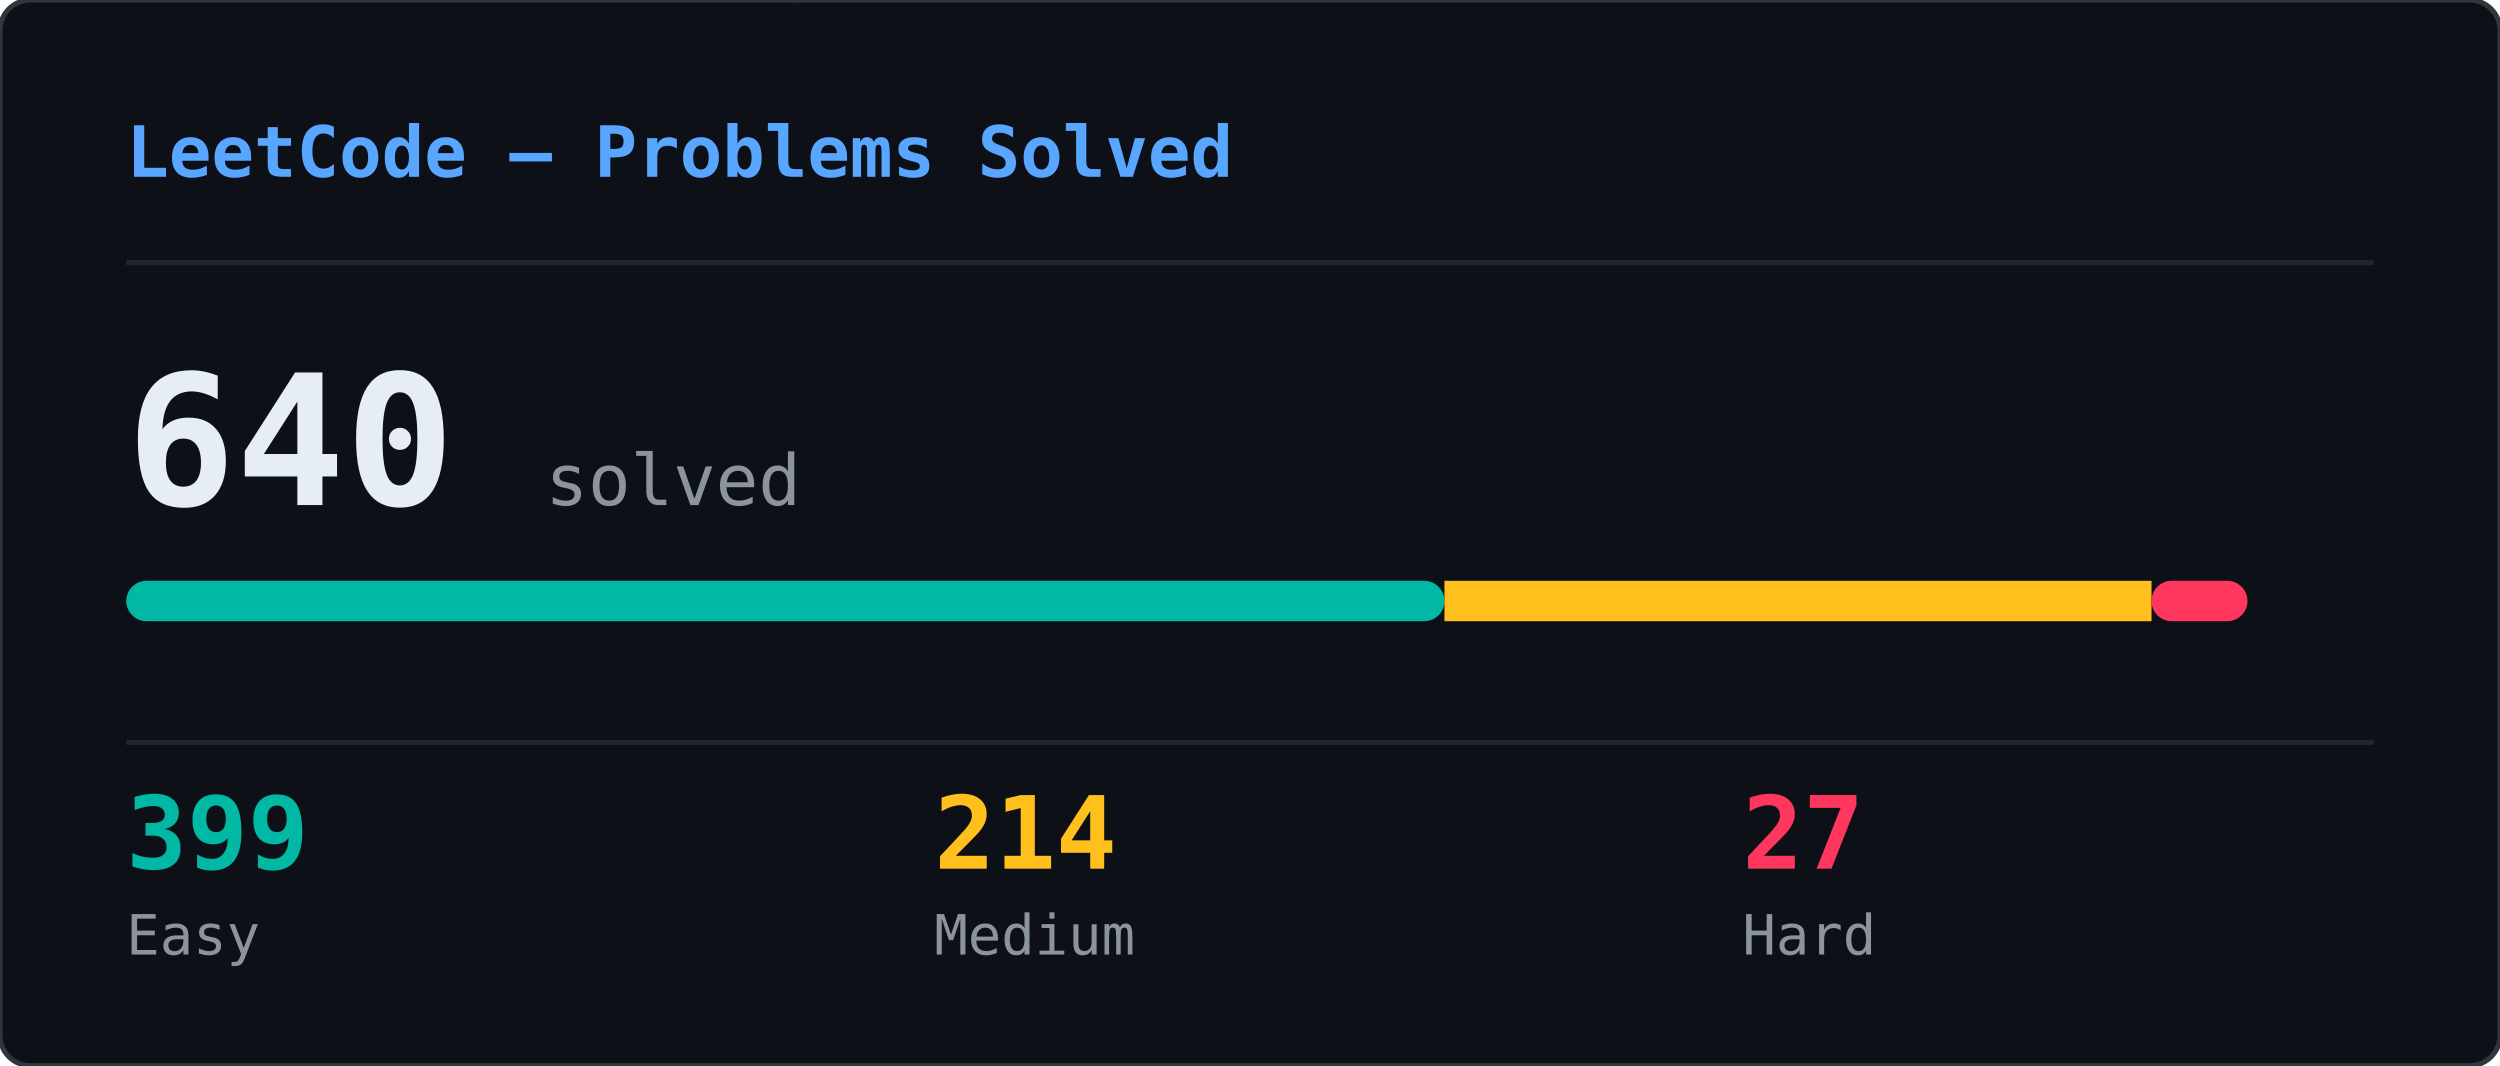
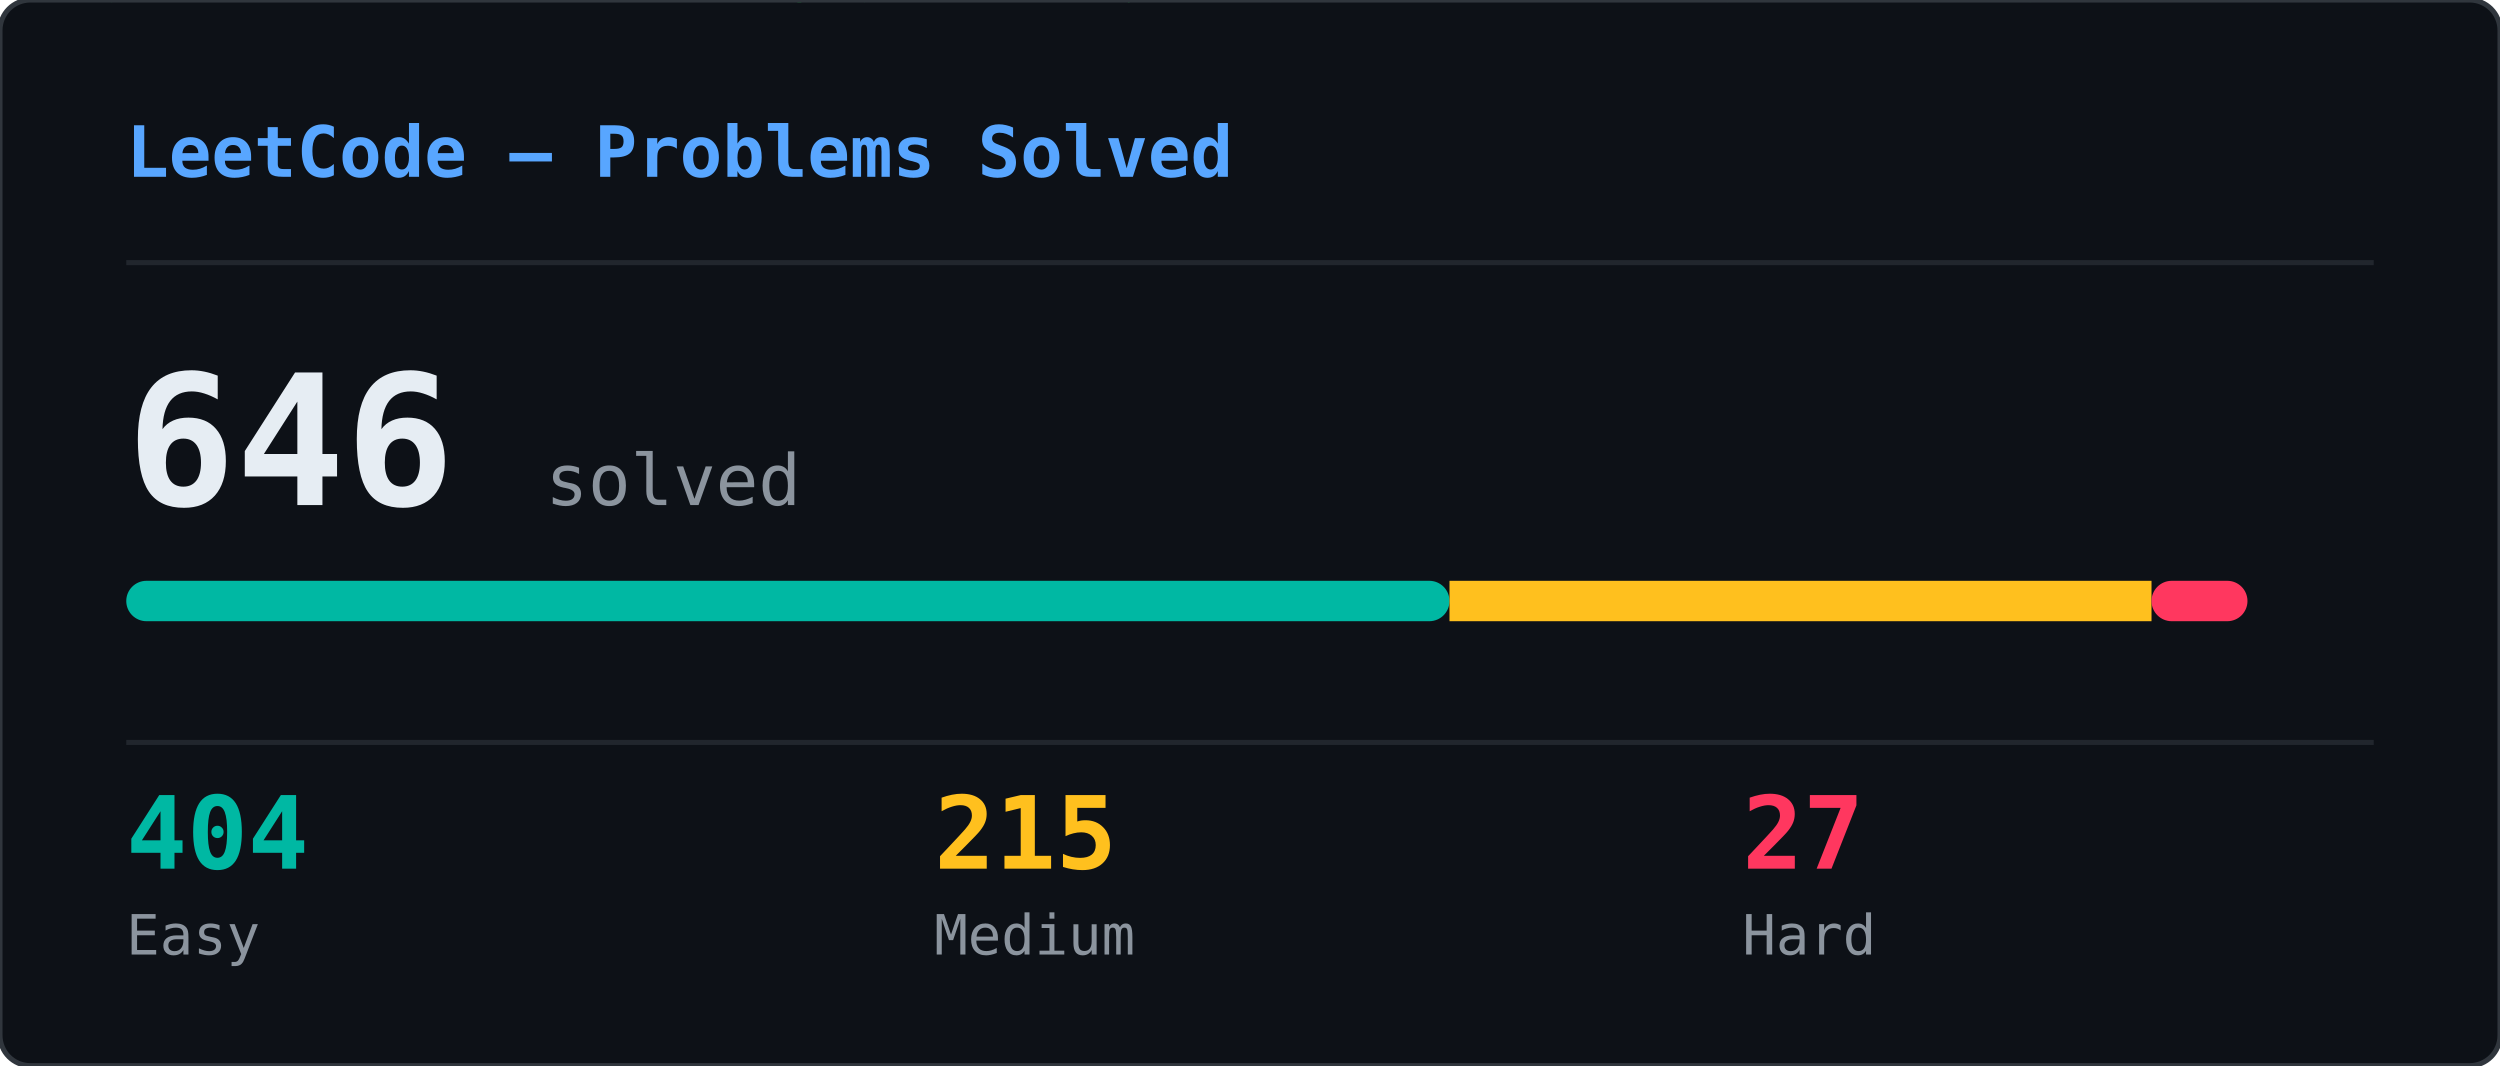
<svg xmlns="http://www.w3.org/2000/svg" width="495" height="211" viewBox="0 0 495 211">
  <defs>
    <clipPath id="lcs-clip">
      <rect width="495" height="211" rx="6" />
    </clipPath>
  </defs>
  <rect width="495" height="211" rx="6" fill="#0d1117" />
  <g clip-path="url(#lcs-clip)">
    <g opacity="0.22">
      <style>@keyframes lcs0{from{transform:translateY(-46px)}to{transform:translateY(225px)}}@keyframes lcs1{from{transform:translateY(-46px)}to{transform:translateY(225px)}}@keyframes lcs2{from{transform:translateY(-46px)}to{transform:translateY(225px)}}@keyframes lcs3{from{transform:translateY(-46px)}to{transform:translateY(225px)}}@keyframes lcs4{from{transform:translateY(-46px)}to{transform:translateY(225px)}}@keyframes lcs5{from{transform:translateY(-46px)}to{transform:translateY(225px)}}@keyframes lcs6{from{transform:translateY(-46px)}to{transform:translateY(225px)}}@keyframes lcs7{from{transform:translateY(-46px)}to{transform:translateY(225px)}}@keyframes lcs8{from{transform:translateY(-46px)}to{transform:translateY(225px)}}@keyframes lcs9{from{transform:translateY(-46px)}to{transform:translateY(225px)}}@keyframes lcs10{from{transform:translateY(-46px)}to{transform:translateY(225px)}}@keyframes lcs11{from{transform:translateY(-46px)}to{transform:translateY(225px)}}@keyframes lcs12{from{transform:translateY(-46px)}to{transform:translateY(225px)}}@keyframes lcs13{from{transform:translateY(-46px)}to{transform:translateY(225px)}}@keyframes lcs14{from{transform:translateY(-46px)}to{transform:translateY(225px)}}@keyframes lcs15{from{transform:translateY(-46px)}to{transform:translateY(225px)}}@keyframes lcs16{from{transform:translateY(-46px)}to{transform:translateY(225px)}}@keyframes lcs17{from{transform:translateY(-46px)}to{transform:translateY(225px)}}@keyframes lcs18{from{transform:translateY(-46px)}to{transform:translateY(225px)}}@keyframes lcs19{from{transform:translateY(-46px)}to{transform:translateY(225px)}}@keyframes lcs20{from{transform:translateY(-46px)}to{transform:translateY(225px)}}@keyframes lcs21{from{transform:translateY(-46px)}to{transform:translateY(225px)}}@keyframes lcs22{from{transform:translateY(-46px)}to{transform:translateY(225px)}}@keyframes lcs23{from{transform:translateY(-46px)}to{transform:translateY(225px)}}@keyframes lcs24{from{transform:translateY(-46px)}to{transform:translateY(225px)}}@keyframes lcs25{from{transform:translateY(-46px)}to{transform:translateY(225px)}}@keyframes lcs26{from{transform:translateY(-46px)}to{transform:translateY(225px)}}@keyframes lcs27{from{transform:translateY(-46px)}to{transform:translateY(225px)}}@keyframes lcs28{from{transform:translateY(-46px)}to{transform:translateY(225px)}}@keyframes lcs29{from{transform:translateY(-46px)}to{transform:translateY(225px)}}@keyframes lcs30{from{transform:translateY(-46px)}to{transform:translateY(225px)}}@keyframes lcs31{from{transform:translateY(-46px)}to{transform:translateY(225px)}}@keyframes lcs32{from{transform:translateY(-46px)}to{transform:translateY(225px)}}@keyframes lcs33{from{transform:translateY(-46px)}to{transform:translateY(225px)}}@keyframes lcs34{from{transform:translateY(-46px)}to{transform:translateY(225px)}}@keyframes lcs35{from{transform:translateY(-46px)}to{transform:translateY(225px)}}@keyframes lcs36{from{transform:translateY(-46px)}to{transform:translateY(225px)}}@keyframes lcs37{from{transform:translateY(-46px)}to{transform:translateY(225px)}}</style>
      <g style="animation:lcs0 2.69s linear infinite;animation-delay:-0.69s">
        <text x="193" y="0" font-family="monospace" font-size="12" fill="#00ff41">ﾚ</text>
        <text x="193" y="-14" font-family="monospace" font-size="12" fill="#00ff41" opacity="0.75">ﾀ</text>
        <text x="193" y="-28" font-family="monospace" font-size="12" fill="#00ff41" opacity="0.50">5</text>
        <text x="193" y="-42" font-family="monospace" font-size="12" fill="#00ff41" opacity="0.25">ｪ</text>
      </g>
      <g style="animation:lcs1 2.33s linear infinite;animation-delay:-1.70s">
        <text x="30" y="0" font-family="monospace" font-size="12" fill="#00ff41">ﾝ</text>
        <text x="30" y="-14" font-family="monospace" font-size="12" fill="#00ff41" opacity="0.75">3</text>
        <text x="30" y="-28" font-family="monospace" font-size="12" fill="#00ff41" opacity="0.50">ｼ</text>
        <text x="30" y="-42" font-family="monospace" font-size="12" fill="#00ff41" opacity="0.25">ﾂ</text>
      </g>
      <g style="animation:lcs2 2.46s linear infinite;animation-delay:-2.10s">
        <text x="169" y="0" font-family="monospace" font-size="12" fill="#00ff41">ﾗ</text>
        <text x="169" y="-14" font-family="monospace" font-size="12" fill="#00ff41" opacity="0.75">3</text>
        <text x="169" y="-28" font-family="monospace" font-size="12" fill="#00ff41" opacity="0.50">ﾉ</text>
        <text x="169" y="-42" font-family="monospace" font-size="12" fill="#00ff41" opacity="0.25">ｯ</text>
      </g>
      <g style="animation:lcs3 1.91s linear infinite;animation-delay:-1.44s">
        <text x="262" y="0" font-family="monospace" font-size="12" fill="#00ff41">ｴ</text>
        <text x="262" y="-14" font-family="monospace" font-size="12" fill="#00ff41" opacity="0.75">4</text>
        <text x="262" y="-28" font-family="monospace" font-size="12" fill="#00ff41" opacity="0.50">ｴ</text>
        <text x="262" y="-42" font-family="monospace" font-size="12" fill="#00ff41" opacity="0.25">ﾎ</text>
      </g>
      <g style="animation:lcs4 1.99s linear infinite;animation-delay:-1.00s">
        <text x="187" y="0" font-family="monospace" font-size="12" fill="#00ff41">ｭ</text>
        <text x="187" y="-14" font-family="monospace" font-size="12" fill="#00ff41" opacity="0.75">ｪ</text>
        <text x="187" y="-28" font-family="monospace" font-size="12" fill="#00ff41" opacity="0.50">ﾏ</text>
        <text x="187" y="-42" font-family="monospace" font-size="12" fill="#00ff41" opacity="0.25">ﾓ</text>
      </g>
      <g style="animation:lcs5 1.88s linear infinite;animation-delay:-0.23s">
        <text x="239" y="0" font-family="monospace" font-size="12" fill="#00ff41">ﾜ</text>
        <text x="239" y="-14" font-family="monospace" font-size="12" fill="#00ff41" opacity="0.75">ｳ</text>
        <text x="239" y="-28" font-family="monospace" font-size="12" fill="#00ff41" opacity="0.50">ｫ</text>
        <text x="239" y="-42" font-family="monospace" font-size="12" fill="#00ff41" opacity="0.25">ｻ</text>
      </g>
      <g style="animation:lcs6 2.32s linear infinite;animation-delay:-1.25s">
        <text x="121" y="0" font-family="monospace" font-size="12" fill="#00ff41">ﾙ</text>
        <text x="121" y="-14" font-family="monospace" font-size="12" fill="#00ff41" opacity="0.75">ｨ</text>
        <text x="121" y="-28" font-family="monospace" font-size="12" fill="#00ff41" opacity="0.50">ｪ</text>
        <text x="121" y="-42" font-family="monospace" font-size="12" fill="#00ff41" opacity="0.25">7</text>
      </g>
      <g style="animation:lcs7 2.60s linear infinite;animation-delay:-1.81s">
        <text x="247" y="0" font-family="monospace" font-size="12" fill="#00ff41">1</text>
        <text x="247" y="-14" font-family="monospace" font-size="12" fill="#00ff41" opacity="0.75">ｳ</text>
        <text x="247" y="-28" font-family="monospace" font-size="12" fill="#00ff41" opacity="0.50">ﾙ</text>
        <text x="247" y="-42" font-family="monospace" font-size="12" fill="#00ff41" opacity="0.25">ｹ</text>
      </g>
      <g style="animation:lcs8 2.73s linear infinite;animation-delay:-1.38s">
        <text x="291" y="0" font-family="monospace" font-size="12" fill="#00ff41">ﾛ</text>
        <text x="291" y="-14" font-family="monospace" font-size="12" fill="#00ff41" opacity="0.75">ｴ</text>
        <text x="291" y="-28" font-family="monospace" font-size="12" fill="#00ff41" opacity="0.50">ﾔ</text>
        <text x="291" y="-42" font-family="monospace" font-size="12" fill="#00ff41" opacity="0.25">ｮ</text>
      </g>
      <g style="animation:lcs9 2.46s linear infinite;animation-delay:-1.23s">
        <text x="413" y="0" font-family="monospace" font-size="12" fill="#00ff41">ｾ</text>
        <text x="413" y="-14" font-family="monospace" font-size="12" fill="#00ff41" opacity="0.75">ﾋ</text>
        <text x="413" y="-28" font-family="monospace" font-size="12" fill="#00ff41" opacity="0.50">ﾉ</text>
        <text x="413" y="-42" font-family="monospace" font-size="12" fill="#00ff41" opacity="0.25">ﾒ</text>
      </g>
      <g style="animation:lcs10 2.84s linear infinite;animation-delay:-2.57s">
        <text x="400" y="0" font-family="monospace" font-size="12" fill="#00ff41">ﾅ</text>
        <text x="400" y="-14" font-family="monospace" font-size="12" fill="#00ff41" opacity="0.75">ｴ</text>
        <text x="400" y="-28" font-family="monospace" font-size="12" fill="#00ff41" opacity="0.50">ﾅ</text>
        <text x="400" y="-42" font-family="monospace" font-size="12" fill="#00ff41" opacity="0.25">ﾃ</text>
      </g>
      <g style="animation:lcs11 1.94s linear infinite;animation-delay:-0.57s">
        <text x="333" y="0" font-family="monospace" font-size="12" fill="#00ff41">ﾓ</text>
        <text x="333" y="-14" font-family="monospace" font-size="12" fill="#00ff41" opacity="0.75">ﾚ</text>
        <text x="333" y="-28" font-family="monospace" font-size="12" fill="#00ff41" opacity="0.50">ﾐ</text>
        <text x="333" y="-42" font-family="monospace" font-size="12" fill="#00ff41" opacity="0.25">ﾚ</text>
      </g>
      <g style="animation:lcs12 2.65s linear infinite;animation-delay:-2.46s">
        <text x="400" y="0" font-family="monospace" font-size="12" fill="#00ff41">ｹ</text>
        <text x="400" y="-14" font-family="monospace" font-size="12" fill="#00ff41" opacity="0.75">ﾏ</text>
        <text x="400" y="-28" font-family="monospace" font-size="12" fill="#00ff41" opacity="0.50">ﾑ</text>
        <text x="400" y="-42" font-family="monospace" font-size="12" fill="#00ff41" opacity="0.25">ﾕ</text>
      </g>
      <g style="animation:lcs13 2.89s linear infinite;animation-delay:-0.44s">
        <text x="154" y="0" font-family="monospace" font-size="12" fill="#00ff41">ｮ</text>
        <text x="154" y="-14" font-family="monospace" font-size="12" fill="#00ff41" opacity="0.75">ﾛ</text>
        <text x="154" y="-28" font-family="monospace" font-size="12" fill="#00ff41" opacity="0.50">ｦ</text>
        <text x="154" y="-42" font-family="monospace" font-size="12" fill="#00ff41" opacity="0.25">ｼ</text>
      </g>
      <g style="animation:lcs14 2.00s linear infinite;animation-delay:-0.03s">
        <text x="69" y="0" font-family="monospace" font-size="12" fill="#00ff41">ﾙ</text>
        <text x="69" y="-14" font-family="monospace" font-size="12" fill="#00ff41" opacity="0.75">ﾈ</text>
        <text x="69" y="-28" font-family="monospace" font-size="12" fill="#00ff41" opacity="0.50">9</text>
        <text x="69" y="-42" font-family="monospace" font-size="12" fill="#00ff41" opacity="0.25">ﾃ</text>
      </g>
      <g style="animation:lcs15 1.52s linear infinite;animation-delay:-0.32s">
        <text x="87" y="0" font-family="monospace" font-size="12" fill="#00ff41">ｻ</text>
        <text x="87" y="-14" font-family="monospace" font-size="12" fill="#00ff41" opacity="0.75">9</text>
        <text x="87" y="-28" font-family="monospace" font-size="12" fill="#00ff41" opacity="0.50">ﾇ</text>
        <text x="87" y="-42" font-family="monospace" font-size="12" fill="#00ff41" opacity="0.25">7</text>
      </g>
      <g style="animation:lcs16 3.01s linear infinite;animation-delay:-0.91s">
        <text x="445" y="0" font-family="monospace" font-size="12" fill="#00ff41">ｸ</text>
        <text x="445" y="-14" font-family="monospace" font-size="12" fill="#00ff41" opacity="0.75">ﾌ</text>
        <text x="445" y="-28" font-family="monospace" font-size="12" fill="#00ff41" opacity="0.50">ﾒ</text>
        <text x="445" y="-42" font-family="monospace" font-size="12" fill="#00ff41" opacity="0.25">0</text>
      </g>
      <g style="animation:lcs17 1.56s linear infinite;animation-delay:-0.57s">
        <text x="340" y="0" font-family="monospace" font-size="12" fill="#00ff41">ｹ</text>
        <text x="340" y="-14" font-family="monospace" font-size="12" fill="#00ff41" opacity="0.75">ｿ</text>
        <text x="340" y="-28" font-family="monospace" font-size="12" fill="#00ff41" opacity="0.50">1</text>
        <text x="340" y="-42" font-family="monospace" font-size="12" fill="#00ff41" opacity="0.25">ﾄ</text>
      </g>
      <g style="animation:lcs18 1.57s linear infinite;animation-delay:-0.71s">
        <text x="248" y="0" font-family="monospace" font-size="12" fill="#00ff41">ﾝ</text>
        <text x="248" y="-14" font-family="monospace" font-size="12" fill="#00ff41" opacity="0.75">ｫ</text>
        <text x="248" y="-28" font-family="monospace" font-size="12" fill="#00ff41" opacity="0.50">ﾍ</text>
        <text x="248" y="-42" font-family="monospace" font-size="12" fill="#00ff41" opacity="0.25">ﾉ</text>
      </g>
      <g style="animation:lcs19 2.98s linear infinite;animation-delay:-2.87s">
        <text x="375" y="0" font-family="monospace" font-size="12" fill="#00ff41">3</text>
        <text x="375" y="-14" font-family="monospace" font-size="12" fill="#00ff41" opacity="0.75">ｪ</text>
        <text x="375" y="-28" font-family="monospace" font-size="12" fill="#00ff41" opacity="0.50">8</text>
        <text x="375" y="-42" font-family="monospace" font-size="12" fill="#00ff41" opacity="0.25">ﾙ</text>
      </g>
      <g style="animation:lcs20 1.62s linear infinite;animation-delay:-0.17s">
        <text x="48" y="0" font-family="monospace" font-size="12" fill="#00ff41">0</text>
        <text x="48" y="-14" font-family="monospace" font-size="12" fill="#00ff41" opacity="0.75">ｩ</text>
        <text x="48" y="-28" font-family="monospace" font-size="12" fill="#00ff41" opacity="0.50">ｻ</text>
        <text x="48" y="-42" font-family="monospace" font-size="12" fill="#00ff41" opacity="0.25">ｸ</text>
      </g>
      <g style="animation:lcs21 2.87s linear infinite;animation-delay:-1.24s">
        <text x="235" y="0" font-family="monospace" font-size="12" fill="#00ff41">6</text>
        <text x="235" y="-14" font-family="monospace" font-size="12" fill="#00ff41" opacity="0.75">5</text>
        <text x="235" y="-28" font-family="monospace" font-size="12" fill="#00ff41" opacity="0.50">ﾑ</text>
        <text x="235" y="-42" font-family="monospace" font-size="12" fill="#00ff41" opacity="0.25">ｺ</text>
      </g>
      <g style="animation:lcs22 1.86s linear infinite;animation-delay:-0.39s">
        <text x="337" y="0" font-family="monospace" font-size="12" fill="#00ff41">ﾎ</text>
        <text x="337" y="-14" font-family="monospace" font-size="12" fill="#00ff41" opacity="0.75">ﾙ</text>
        <text x="337" y="-28" font-family="monospace" font-size="12" fill="#00ff41" opacity="0.50">ｲ</text>
        <text x="337" y="-42" font-family="monospace" font-size="12" fill="#00ff41" opacity="0.25">ｭ</text>
      </g>
      <g style="animation:lcs23 1.84s linear infinite;animation-delay:-1.79s">
        <text x="212" y="0" font-family="monospace" font-size="12" fill="#00ff41">9</text>
        <text x="212" y="-14" font-family="monospace" font-size="12" fill="#00ff41" opacity="0.75">7</text>
        <text x="212" y="-28" font-family="monospace" font-size="12" fill="#00ff41" opacity="0.50">ｪ</text>
        <text x="212" y="-42" font-family="monospace" font-size="12" fill="#00ff41" opacity="0.25">ﾜ</text>
      </g>
      <g style="animation:lcs24 2.52s linear infinite;animation-delay:-0.48s">
        <text x="336" y="0" font-family="monospace" font-size="12" fill="#00ff41">ﾌ</text>
        <text x="336" y="-14" font-family="monospace" font-size="12" fill="#00ff41" opacity="0.75">ｲ</text>
        <text x="336" y="-28" font-family="monospace" font-size="12" fill="#00ff41" opacity="0.50">ﾇ</text>
        <text x="336" y="-42" font-family="monospace" font-size="12" fill="#00ff41" opacity="0.25">ﾂ</text>
      </g>
      <g style="animation:lcs25 1.69s linear infinite;animation-delay:-1.57s">
        <text x="390" y="0" font-family="monospace" font-size="12" fill="#00ff41">7</text>
        <text x="390" y="-14" font-family="monospace" font-size="12" fill="#00ff41" opacity="0.75">ﾅ</text>
        <text x="390" y="-28" font-family="monospace" font-size="12" fill="#00ff41" opacity="0.50">ﾗ</text>
        <text x="390" y="-42" font-family="monospace" font-size="12" fill="#00ff41" opacity="0.25">ﾆ</text>
      </g>
      <g style="animation:lcs26 1.63s linear infinite;animation-delay:-0.62s">
        <text x="19" y="0" font-family="monospace" font-size="12" fill="#00ff41">ｷ</text>
        <text x="19" y="-14" font-family="monospace" font-size="12" fill="#00ff41" opacity="0.75">ﾔ</text>
        <text x="19" y="-28" font-family="monospace" font-size="12" fill="#00ff41" opacity="0.50">ﾜ</text>
        <text x="19" y="-42" font-family="monospace" font-size="12" fill="#00ff41" opacity="0.25">ﾚ</text>
      </g>
      <g style="animation:lcs27 1.57s linear infinite;animation-delay:-1.34s">
        <text x="121" y="0" font-family="monospace" font-size="12" fill="#00ff41">8</text>
        <text x="121" y="-14" font-family="monospace" font-size="12" fill="#00ff41" opacity="0.75">ｻ</text>
        <text x="121" y="-28" font-family="monospace" font-size="12" fill="#00ff41" opacity="0.50">ﾚ</text>
        <text x="121" y="-42" font-family="monospace" font-size="12" fill="#00ff41" opacity="0.25">5</text>
      </g>
      <g style="animation:lcs28 2.24s linear infinite;animation-delay:-1.18s">
        <text x="133" y="0" font-family="monospace" font-size="12" fill="#00ff41">ﾏ</text>
        <text x="133" y="-14" font-family="monospace" font-size="12" fill="#00ff41" opacity="0.75">ｼ</text>
        <text x="133" y="-28" font-family="monospace" font-size="12" fill="#00ff41" opacity="0.50">ｩ</text>
        <text x="133" y="-42" font-family="monospace" font-size="12" fill="#00ff41" opacity="0.25">ﾋ</text>
      </g>
      <g style="animation:lcs29 2.67s linear infinite;animation-delay:-2.13s">
        <text x="475" y="0" font-family="monospace" font-size="12" fill="#00ff41">1</text>
        <text x="475" y="-14" font-family="monospace" font-size="12" fill="#00ff41" opacity="0.75">ﾖ</text>
        <text x="475" y="-28" font-family="monospace" font-size="12" fill="#00ff41" opacity="0.50">ﾁ</text>
        <text x="475" y="-42" font-family="monospace" font-size="12" fill="#00ff41" opacity="0.25">ﾆ</text>
      </g>
      <g style="animation:lcs30 2.97s linear infinite;animation-delay:-1.16s">
        <text x="17" y="0" font-family="monospace" font-size="12" fill="#00ff41">ｾ</text>
        <text x="17" y="-14" font-family="monospace" font-size="12" fill="#00ff41" opacity="0.75">ﾇ</text>
        <text x="17" y="-28" font-family="monospace" font-size="12" fill="#00ff41" opacity="0.50">ﾈ</text>
        <text x="17" y="-42" font-family="monospace" font-size="12" fill="#00ff41" opacity="0.25">ﾖ</text>
      </g>
      <g style="animation:lcs31 3.08s linear infinite;animation-delay:-0.74s">
        <text x="221" y="0" font-family="monospace" font-size="12" fill="#00ff41">ｩ</text>
        <text x="221" y="-14" font-family="monospace" font-size="12" fill="#00ff41" opacity="0.75">ﾈ</text>
        <text x="221" y="-28" font-family="monospace" font-size="12" fill="#00ff41" opacity="0.50">ｸ</text>
        <text x="221" y="-42" font-family="monospace" font-size="12" fill="#00ff41" opacity="0.25">ｻ</text>
      </g>
      <g style="animation:lcs32 2.15s linear infinite;animation-delay:-1.13s">
        <text x="266" y="0" font-family="monospace" font-size="12" fill="#00ff41">ﾎ</text>
        <text x="266" y="-14" font-family="monospace" font-size="12" fill="#00ff41" opacity="0.75">ﾄ</text>
        <text x="266" y="-28" font-family="monospace" font-size="12" fill="#00ff41" opacity="0.50">ﾁ</text>
        <text x="266" y="-42" font-family="monospace" font-size="12" fill="#00ff41" opacity="0.25">ﾆ</text>
      </g>
      <g style="animation:lcs33 3.02s linear infinite;animation-delay:-1.95s">
        <text x="21" y="0" font-family="monospace" font-size="12" fill="#00ff41">ﾙ</text>
        <text x="21" y="-14" font-family="monospace" font-size="12" fill="#00ff41" opacity="0.75">ｶ</text>
        <text x="21" y="-28" font-family="monospace" font-size="12" fill="#00ff41" opacity="0.50">ｹ</text>
        <text x="21" y="-42" font-family="monospace" font-size="12" fill="#00ff41" opacity="0.25">ｶ</text>
      </g>
      <g style="animation:lcs34 1.74s linear infinite;animation-delay:-1.48s">
        <text x="405" y="0" font-family="monospace" font-size="12" fill="#00ff41">ﾆ</text>
        <text x="405" y="-14" font-family="monospace" font-size="12" fill="#00ff41" opacity="0.75">3</text>
        <text x="405" y="-28" font-family="monospace" font-size="12" fill="#00ff41" opacity="0.50">ﾄ</text>
        <text x="405" y="-42" font-family="monospace" font-size="12" fill="#00ff41" opacity="0.25">ﾗ</text>
      </g>
      <g style="animation:lcs35 1.57s linear infinite;animation-delay:-1.15s">
        <text x="401" y="0" font-family="monospace" font-size="12" fill="#00ff41">ｸ</text>
        <text x="401" y="-14" font-family="monospace" font-size="12" fill="#00ff41" opacity="0.75">0</text>
        <text x="401" y="-28" font-family="monospace" font-size="12" fill="#00ff41" opacity="0.50">ﾉ</text>
        <text x="401" y="-42" font-family="monospace" font-size="12" fill="#00ff41" opacity="0.25">ﾕ</text>
      </g>
      <g style="animation:lcs36 1.82s linear infinite;animation-delay:-1.21s">
        <text x="249" y="0" font-family="monospace" font-size="12" fill="#00ff41">ﾘ</text>
        <text x="249" y="-14" font-family="monospace" font-size="12" fill="#00ff41" opacity="0.75">ｯ</text>
        <text x="249" y="-28" font-family="monospace" font-size="12" fill="#00ff41" opacity="0.50">ｲ</text>
        <text x="249" y="-42" font-family="monospace" font-size="12" fill="#00ff41" opacity="0.25">ﾇ</text>
      </g>
      <g style="animation:lcs37 2.58s linear infinite;animation-delay:-0.99s">
        <text x="295" y="0" font-family="monospace" font-size="12" fill="#00ff41">ﾕ</text>
        <text x="295" y="-14" font-family="monospace" font-size="12" fill="#00ff41" opacity="0.75">ﾋ</text>
        <text x="295" y="-28" font-family="monospace" font-size="12" fill="#00ff41" opacity="0.50">8</text>
        <text x="295" y="-42" font-family="monospace" font-size="12" fill="#00ff41" opacity="0.25">ｭ</text>
      </g>
    </g>
  </g>
  <rect width="495" height="211" rx="6" fill="none" stroke="#30363d" stroke-width="1" />
  <text x="25" y="35" font-family="monospace" font-size="14" font-weight="600" fill="#58a6ff">LeetCode — Problems Solved</text>
  <line x1="25" y1="52" x2="470" y2="52" stroke="#21262d" stroke-width="1" />
-   <text x="25" y="100" font-family="monospace" font-size="36" font-weight="700" fill="#e6edf3">640</text>
+   <text x="25" y="100" font-family="monospace" font-size="36" font-weight="700" fill="#e6edf3">646</text>
  <text x="108" y="100" font-family="monospace" font-size="14" fill="#8b949e">solved</text>
-   <rect x="25" y="115" width="261" height="8" rx="4" fill="#00b8a3" />
-   <rect x="286" y="115" width="140" height="8" fill="#ffc01e" />
+   <rect x="25" y="115" width="262" height="8" rx="4" fill="#00b8a3" />
+   <rect x="287" y="115" width="139" height="8" fill="#ffc01e" />
  <rect x="426" y="115" width="19" height="8" rx="4" fill="#ff375f" />
  <line x1="25" y1="147" x2="470" y2="147" stroke="#21262d" stroke-width="1" />
-   <text x="25" y="172" font-family="monospace" font-size="20" font-weight="700" fill="#00b8a3">399</text>
+   <text x="25" y="172" font-family="monospace" font-size="20" font-weight="700" fill="#00b8a3">404</text>
  <text x="25" y="189" font-family="monospace" font-size="11" fill="#8b949e">Easy</text>
-   <text x="185" y="172" font-family="monospace" font-size="20" font-weight="700" fill="#ffc01e">214</text>
+   <text x="185" y="172" font-family="monospace" font-size="20" font-weight="700" fill="#ffc01e">215</text>
  <text x="185" y="189" font-family="monospace" font-size="11" fill="#8b949e">Medium</text>
  <text x="345" y="172" font-family="monospace" font-size="20" font-weight="700" fill="#ff375f">27</text>
  <text x="345" y="189" font-family="monospace" font-size="11" fill="#8b949e">Hard</text>
</svg>
